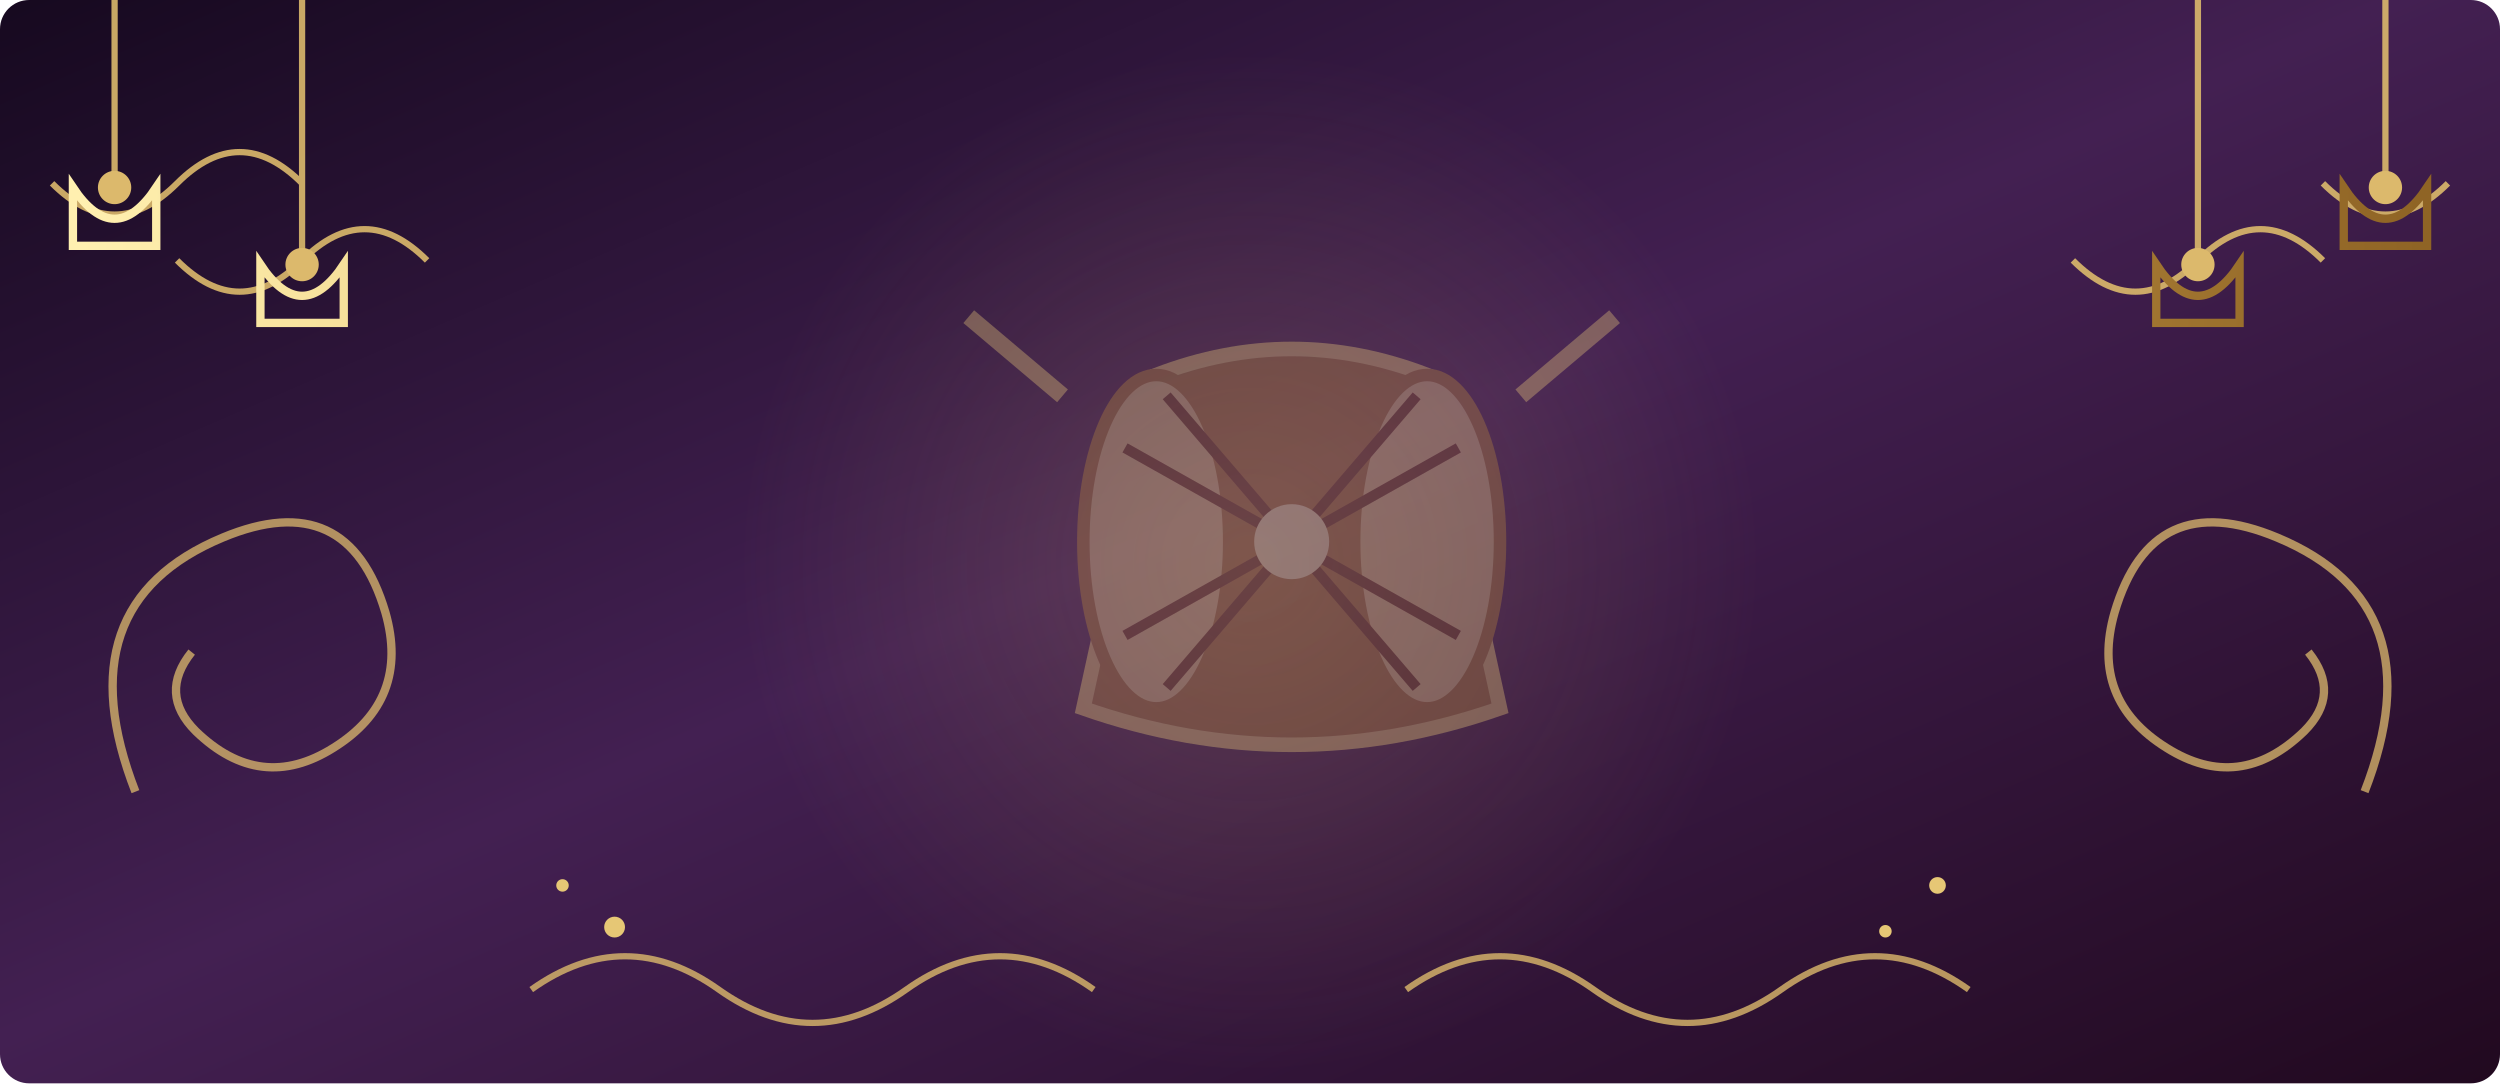
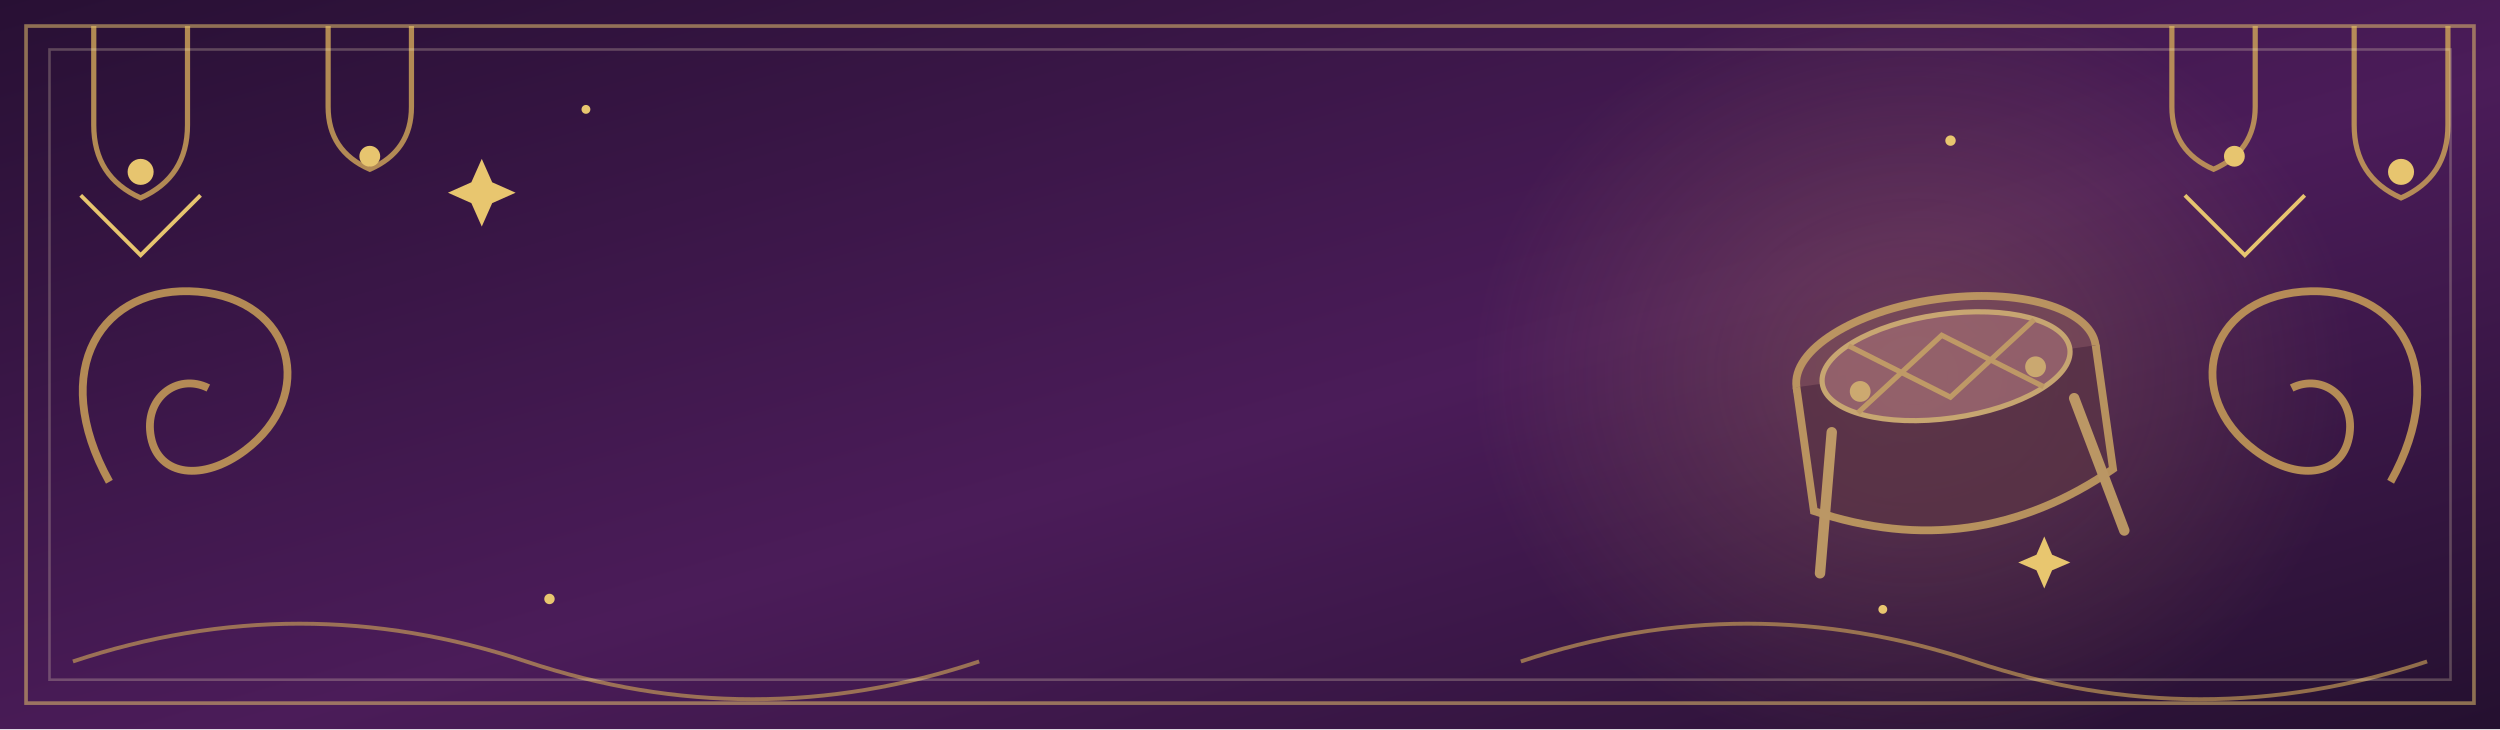
- <svg xmlns="http://www.w3.org/2000/svg" viewBox="0 0 1200 520">
+ <svg xmlns="http://www.w3.org/2000/svg" viewBox="0 0 960 280">
  <defs>
-     <linearGradient id="bg" x2="1" y2="1">
-       <stop stop-color="#16091f" />
-       <stop offset=".48" stop-color="#432052" />
-       <stop offset="1" stop-color="#21091f" />
-     </linearGradient>
-     <linearGradient id="gold">
-       <stop stop-color="#fff0b0" />
-       <stop offset=".5" stop-color="#d9ad55" />
-       <stop offset="1" stop-color="#8f6425" />
+     <linearGradient id="bg" x1="0" y1="0" x2="1" y2="1">
+       <stop stop-color="#281034" />
+       <stop offset=".55" stop-color="#4b1c59" />
+       <stop offset="1" stop-color="#24102f" />
    </linearGradient>
    <radialGradient id="glow">
-       <stop stop-color="#e8c66e" stop-opacity=".18" />
-       <stop offset="1" stop-color="#e8c66e" stop-opacity="0" />
+       <stop stop-color="#d6a95a" stop-opacity=".24" />
+       <stop offset="1" stop-color="#d6a95a" stop-opacity="0" />
    </radialGradient>
  </defs>
-   <rect width="1200" height="520" rx="14" fill="url(#bg)" />
-   <circle cx="600" cy="270" r="245" fill="url(#glow)" />
-   <g stroke="#dcb96c" stroke-width="3" fill="none" opacity=".9">
-     <path d="M55 0v88M145 0v125M1055 0v125M1145 0v88" />
-     <path d="M25 88q30 30 60 0t60 0M85 125q30 30 60 0t60 0M995 125q30 30 60 0t60 0M1115 88q30 30 60 0" />
+   <rect width="960" height="280" fill="url(#bg)" />
+   <ellipse cx="735" cy="144" rx="170" ry="150" fill="url(#glow)" />
+   <g fill="none" stroke="#c99f58" stroke-width="2" opacity=".85">
+     <path d="M36 10v38 q0 20 18 28 q18-8 18-28V10" />
+     <path d="M126 10v31 q0 17 16 24 q16-7 16-24V10" />
+     <path d="M834 10v31 q0 17 16 24 q16-7 16-24V10" />
+     <path d="M904 10v38 q0 20 18 28 q18-8 18-28V10" />
  </g>
-   <g fill="#dcb96c">
-     <circle cx="55" cy="90" r="8" />
-     <circle cx="145" cy="127" r="8" />
-     <circle cx="1055" cy="127" r="8" />
-     <circle cx="1145" cy="90" r="8" />
+   <g fill="#e7c56f">
+     <circle cx="54" cy="66" r="5" />
+     <circle cx="142" cy="60" r="4" />
+     <circle cx="858" cy="60" r="4" />
+     <circle cx="922" cy="66" r="5" />
  </g>
-   <g fill="none" stroke="url(#gold)" stroke-width="4">
-     <path d="M35 90q20 30 40 0v28H35zM125 127q20 30 40 0v28h-40zM1035 127q20 30 40 0v28h-40zM1125 90q20 30 40 0v28h-40z" />
+   <g fill="none" stroke="#e7c56f" stroke-width="1.5">
+     <path d="M31 75l23 23 23-23" />
+     <path d="M839 75l23 23 23-23" />
  </g>
-   <g fill="none" stroke="#dcb96c" stroke-width="4" opacity=".75">
-     <path d="M65 380q-35-90 42-122q60-25 78 36q12 42-25 65q-35 22-66-8q-18-18-2-38" />
-     <path d="M1135 380q35-90-42-122q-60-25-78 36q-12 42 25 65q35 22 66-8q18-18 2-38" />
+   <g fill="none" stroke="#c99f58" stroke-width="3" opacity=".85">
+     <path d="M42 185 C18 142 39 109 76 112 C113 115 122 152 94 173 C78 185 61 183 58 168 C55 153 68 143 80 149" />
+     <path d="M918 185 C942 142 921 109 884 112 C847 115 838 152 866 173 C882 185 899 183 902 168 C905 153 892 143 880 149" />
  </g>
-   <g transform="translate(475 155)" opacity=".34">
-     <path d="M80 25 Q145 0 210 25 L245 185 Q145 220 45 185Z" fill="#b9873c" stroke="#f0d17c" stroke-width="7" />
-     <ellipse cx="80" cy="105" rx="35" ry="80" fill="#f1d48a" stroke="#b9873c" stroke-width="6" />
-     <ellipse cx="210" cy="105" rx="35" ry="80" fill="#f1d48a" stroke="#b9873c" stroke-width="6" />
-     <path d="M85 35L205 175M85 175L205 35M65 60L225 150M65 150L225 60" stroke="#7f4b24" stroke-width="5" />
-     <path d="M35 35l-45-38M255 35l45-38" stroke="#f0d17c" stroke-width="8" />
-     <circle cx="145" cy="105" r="18" fill="#fff0b0" />
+   <g fill="#e8c66f">
+     <path d="M185 61l4 9 9 4-9 4-4 9-4-9-9-4 9-4z" />
+     <path d="M785 206l3 7 7 3-7 3-3 7-3-7-7-3 7-3z" />
+     <circle cx="211" cy="230" r="2" />
+     <circle cx="749" cy="54" r="2" />
+     <circle cx="225" cy="42" r="1.7" />
+     <circle cx="723" cy="234" r="1.7" />
  </g>
-   <g fill="#e6c775">
-     <circle cx="270" cy="425" r="3" />
-     <circle cx="295" cy="445" r="5" />
-     <circle cx="930" cy="425" r="4" />
-     <circle cx="905" cy="447" r="3" />
+   <g transform="translate(742 103) rotate(-8)" opacity=".78">
+     <ellipse cx="0" cy="38" rx="58" ry="26" fill="#7a4c58" stroke="#d4ae64" stroke-width="3" />
+     <path d="M-58 38v48 Q0 115 58 86V38" fill="#5a3345" stroke="#d4ae64" stroke-width="3" />
+     <ellipse cx="0" cy="38" rx="48" ry="20" fill="#a06b71" stroke="#e4c57a" stroke-width="2" />
+     <path d="M-36 25l36 25 36-25M-36 51l36-25 36 25" fill="none" stroke="#d9b56b" stroke-width="2" />
+     <path d="M-47 57l-12 53M47 57l12 53" stroke="#d9b56b" stroke-width="4" stroke-linecap="round" />
+     <circle cx="-34" cy="43" r="4" fill="#e9c979" />
+     <circle cx="34" cy="43" r="4" fill="#e9c979" />
  </g>
-   <path d="M255 475q45-32 90 0t90 0t90 0M945 475q-45-32-90 0t-90 0t-90 0" fill="none" stroke="#dcb96c" stroke-width="3" opacity=".8" />
+   <path d="M28 254 Q115 225 202 254 T376 254" fill="none" stroke="#c99f58" stroke-width="1.5" opacity=".65" />
+   <path d="M584 254 Q671 225 758 254 T932 254" fill="none" stroke="#c99f58" stroke-width="1.5" opacity=".65" />
+   <rect x="10" y="10" width="940" height="260" fill="none" stroke="#e2bd6c" stroke-width="1.4" opacity=".55" />
+   <rect x="19" y="19" width="922" height="242" fill="none" stroke="#fff0c8" stroke-width="1" opacity=".24" />
</svg>
